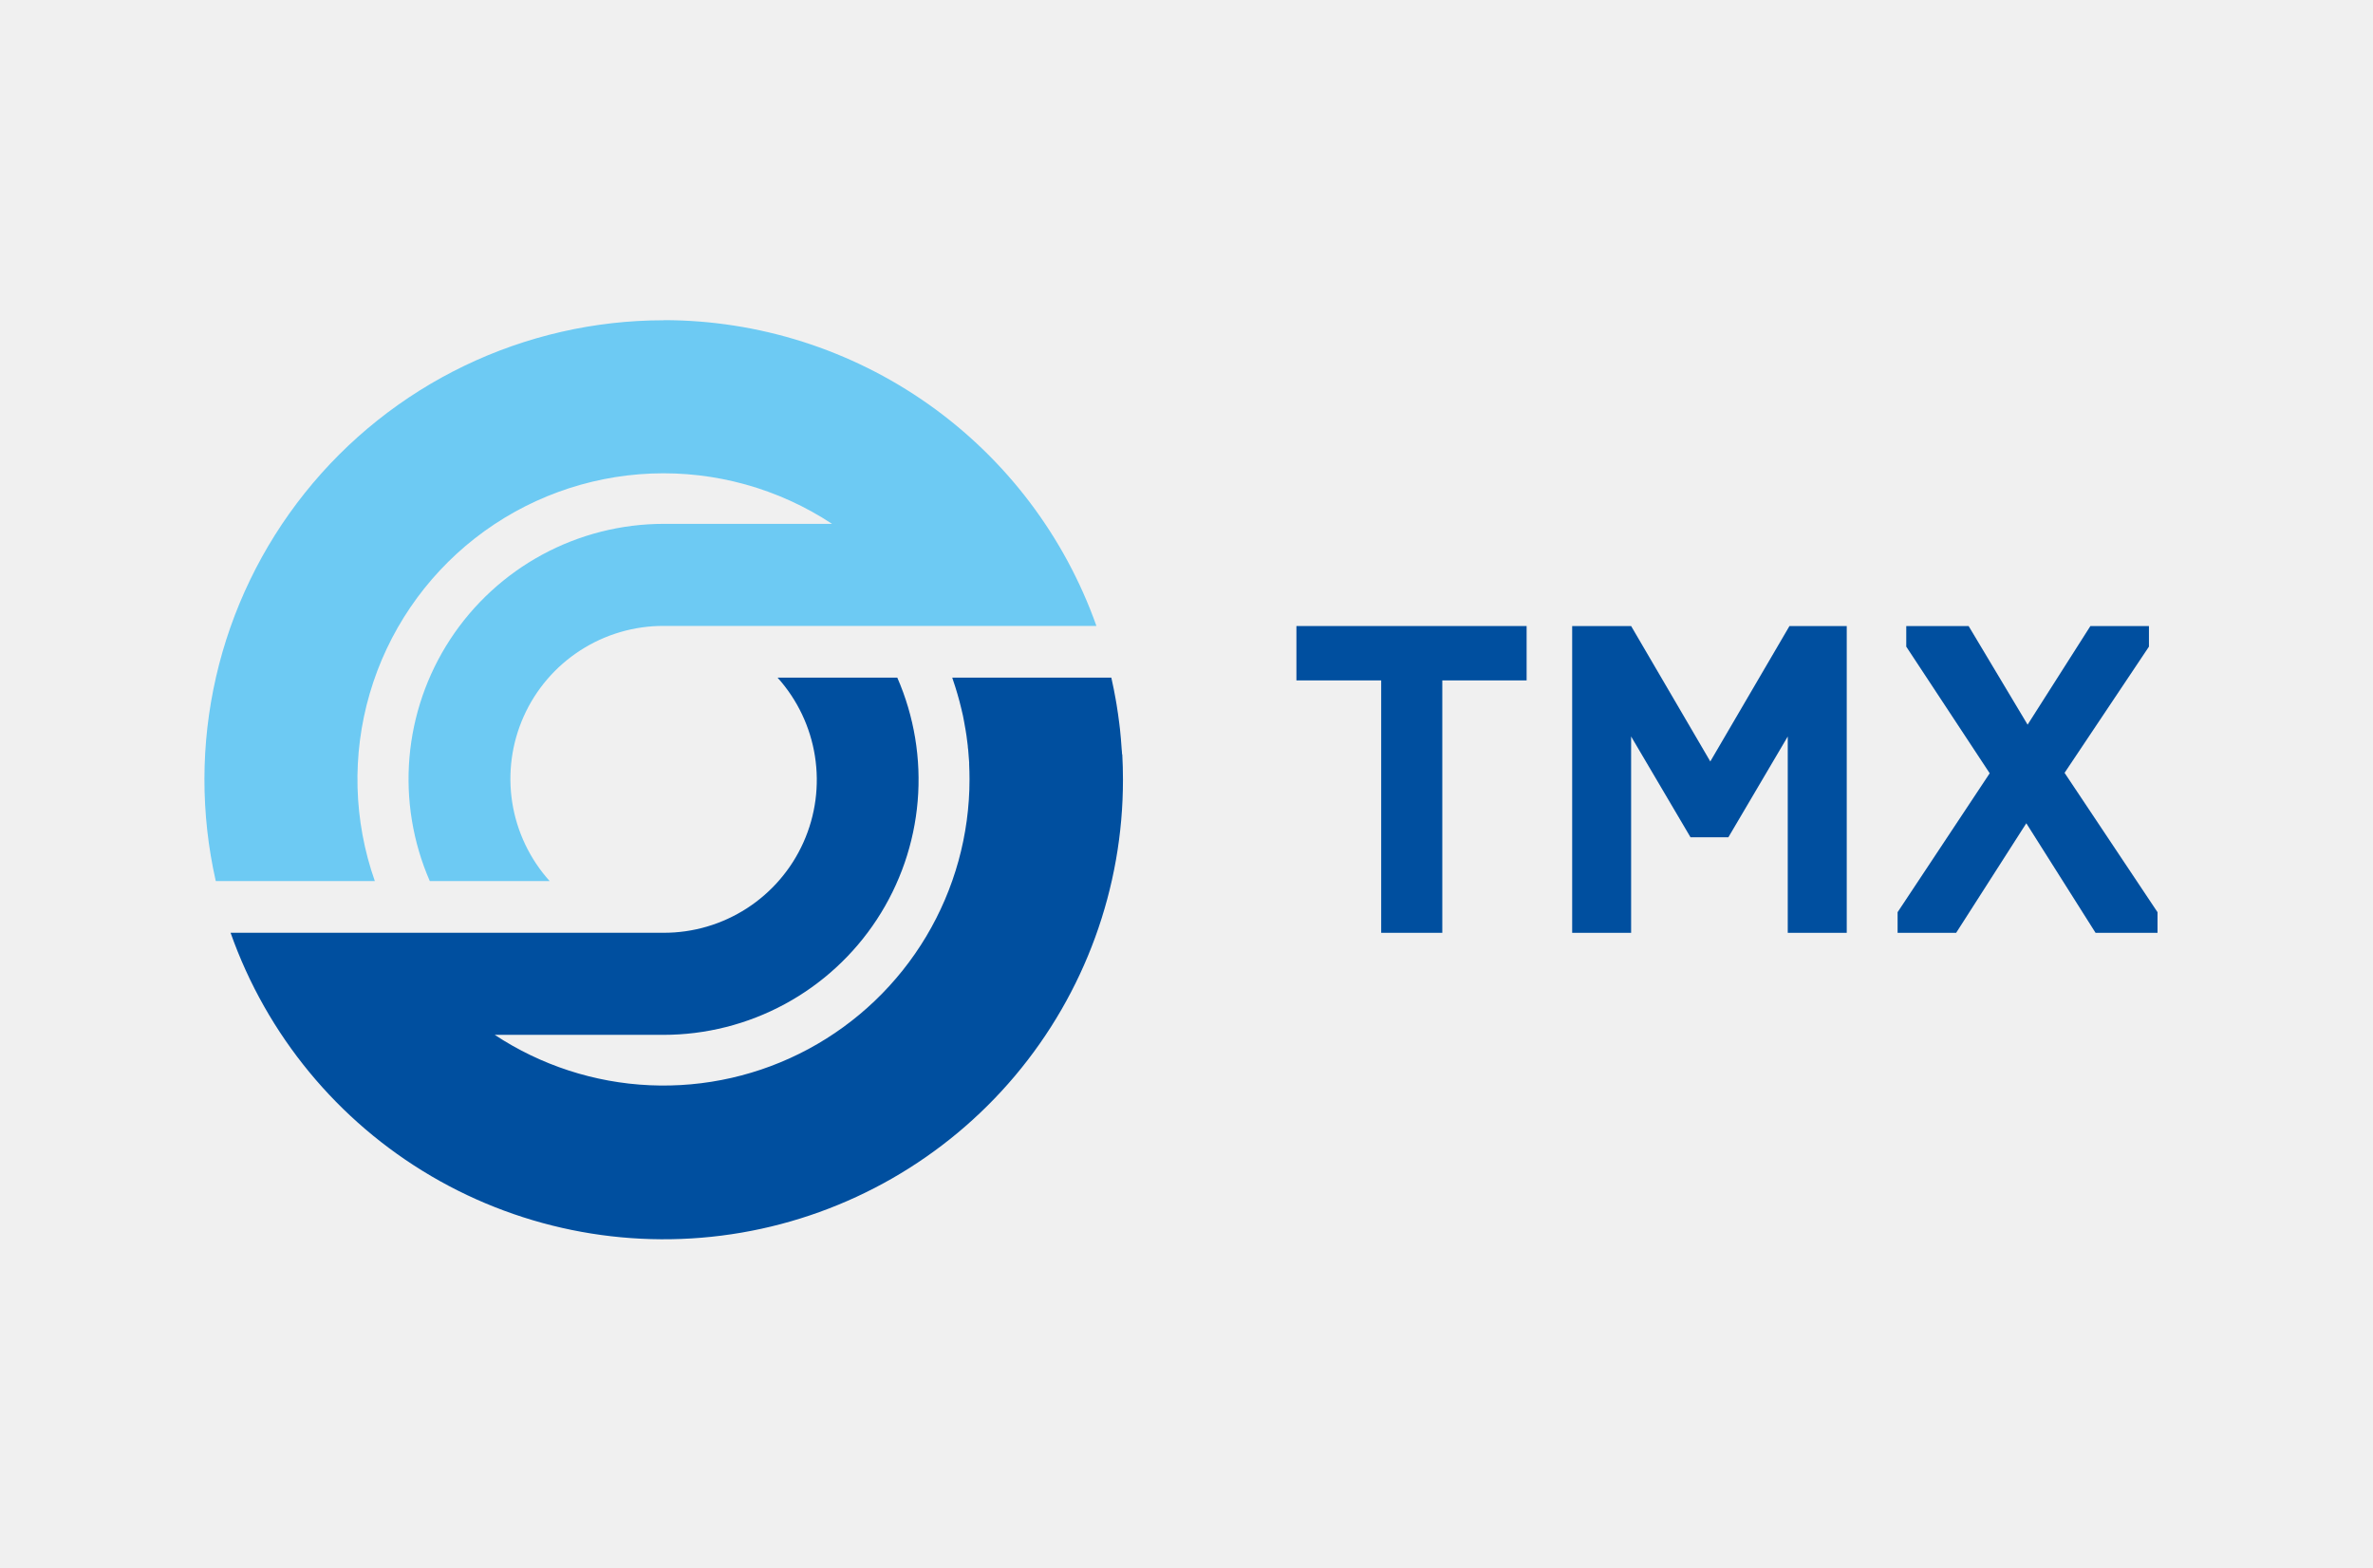
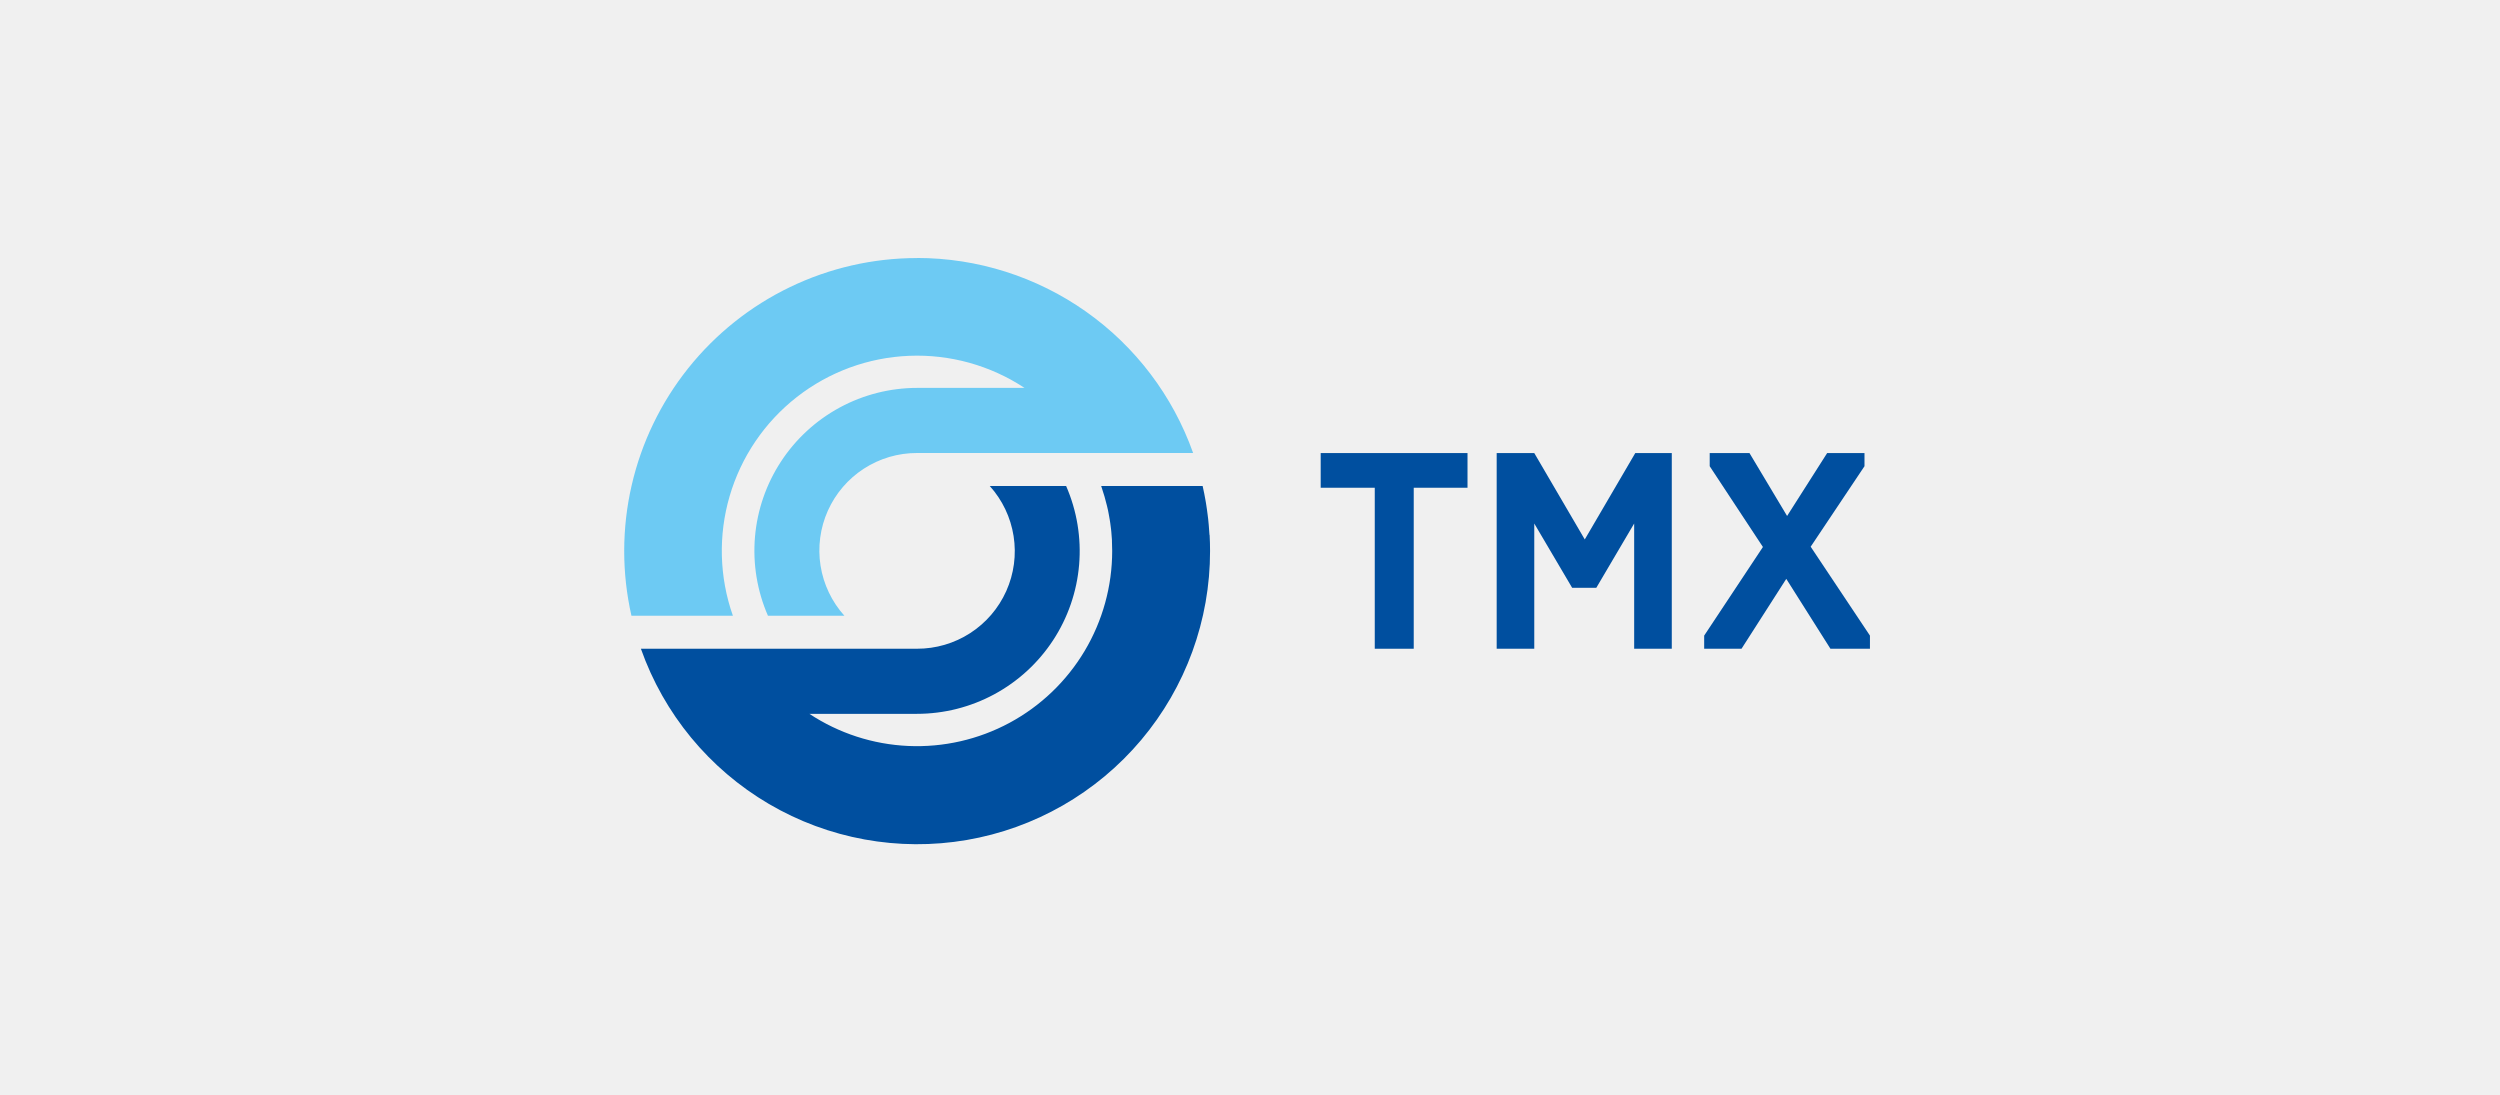
- <svg xmlns="http://www.w3.org/2000/svg" width="112" height="74" viewBox="0 0 112 74" fill="none">
-   <path d="M65.189 32.115H61.188V29.549H72.053V32.115H68.073V44.029H65.189V32.115Z" fill="#004F9F" />
-   <path d="M79.788 39.519L76.985 34.762V44.029H74.203V29.549H76.985L80.722 35.941L84.459 29.549H87.162V44.029H84.378V34.762L81.575 39.519H79.788Z" fill="#004F9F" />
-   <path d="M98.662 29.549L95.698 34.204L92.914 29.549H89.971V30.522L93.909 36.499L89.562 43.056V44.029H92.326L95.637 38.858L98.905 44.029H101.83V43.056L97.443 36.478L101.425 30.522V29.549H98.662Z" fill="#004F9F" />
-   <path d="M52.959 35.606C52.959 35.522 52.946 35.44 52.94 35.357C52.919 35.044 52.895 34.73 52.861 34.423C52.851 34.328 52.838 34.233 52.827 34.142C52.788 33.842 52.749 33.545 52.699 33.249C52.686 33.16 52.667 33.071 52.652 32.979C52.599 32.681 52.542 32.385 52.475 32.093L52.452 31.984H44.944L44.976 32.085C45.13 32.535 45.265 32.995 45.375 33.462C45.4 33.57 45.426 33.678 45.451 33.788C45.476 33.898 45.489 33.978 45.506 34.079C45.533 34.21 45.555 34.339 45.576 34.472C45.592 34.556 45.603 34.641 45.616 34.726C45.637 34.88 45.656 35.034 45.675 35.188C45.675 35.254 45.688 35.323 45.696 35.391C45.715 35.581 45.73 35.782 45.742 35.982C45.742 36.01 45.742 36.039 45.742 36.067C45.753 36.306 45.759 36.547 45.759 36.791C45.759 39.4 45.052 41.961 43.714 44.201C42.375 46.441 40.455 48.277 38.157 49.514C35.859 50.75 33.269 51.341 30.662 51.223C28.055 51.105 25.529 50.283 23.351 48.845H31.31C33.309 48.845 35.278 48.347 37.037 47.396C38.796 46.445 40.291 45.071 41.386 43.398C42.482 41.725 43.144 39.806 43.312 37.813C43.48 35.821 43.15 33.817 42.35 31.984H36.699C37.633 33.023 38.246 34.31 38.463 35.689C38.681 37.069 38.493 38.482 37.922 39.757C37.352 41.032 36.424 42.114 35.251 42.872C34.078 43.63 32.71 44.032 31.313 44.027H10.883C12.585 48.853 15.939 52.92 20.351 55.511C24.764 58.101 29.95 59.047 34.993 58.181C40.035 57.315 44.609 54.694 47.905 50.78C51.201 46.866 53.006 41.913 53.001 36.796C53.001 36.395 52.99 35.998 52.969 35.606" fill="#004F9F" />
-   <path d="M31.318 15.117C28.065 15.118 24.854 15.852 21.922 17.263C18.991 18.674 16.415 20.727 14.386 23.269C12.356 25.812 10.924 28.778 10.197 31.949C9.47 35.12 9.466 38.414 10.184 41.586H17.691C16.686 38.733 16.602 35.636 17.451 32.733C18.3 29.829 20.039 27.265 22.423 25.402C24.806 23.54 27.715 22.473 30.738 22.351C33.76 22.23 36.745 23.06 39.27 24.726H31.325C29.326 24.727 27.358 25.225 25.599 26.176C23.841 27.127 22.346 28.501 21.251 30.174C20.156 31.847 19.494 33.766 19.325 35.758C19.157 37.75 19.486 39.753 20.285 41.586H25.942C25.008 40.548 24.395 39.261 24.177 37.882C23.96 36.502 24.148 35.089 24.718 33.814C25.288 32.539 26.215 31.457 27.388 30.699C28.561 29.941 29.929 29.539 31.325 29.543H51.748C50.251 25.322 47.483 21.668 43.825 19.083C40.166 16.499 35.797 15.111 31.318 15.111" fill="#6DCAF3" />
+ <svg xmlns="http://www.w3.org/2000/svg" width="185" height="81" viewBox="0 0 185 81" fill="none">
+   <g clip-path="url(#clip0_636_3215)">
+     <path d="M101.732 36.093H97.731V33.527H108.596V36.093H104.616V48.007H101.732V36.093Z" fill="#004F9F" />
+     <path d="M116.339 43.497L113.536 38.74V48.007H110.754V33.527H113.536L117.273 39.919L121.01 33.527H123.712V48.007H120.928V38.74L118.126 43.497H116.339Z" fill="#004F9F" />
+     <path d="M135.209 33.527L132.245 38.182L129.461 33.527H126.518V34.5L130.456 40.477L126.109 47.035V48.007H128.872L132.184 42.836L135.452 48.007H138.376V47.035L133.99 40.457L137.972 34.5V33.527H135.209Z" fill="#004F9F" />
+     <path d="M89.502 39.584C89.502 39.501 89.489 39.419 89.483 39.335C89.463 39.022 89.438 38.709 89.404 38.401C89.394 38.306 89.381 38.211 89.369 38.12C89.331 37.82 89.292 37.524 89.242 37.228C89.229 37.138 89.21 37.049 89.195 36.958C89.142 36.66 89.085 36.364 89.018 36.071L88.995 35.963H81.487L81.519 36.063C81.673 36.514 81.808 36.973 81.918 37.44C81.943 37.548 81.969 37.657 81.994 37.767C82.019 37.877 82.032 37.957 82.049 38.057C82.076 38.188 82.098 38.318 82.119 38.45C82.135 38.534 82.146 38.62 82.159 38.705C82.18 38.859 82.199 39.013 82.218 39.166C82.218 39.233 82.231 39.301 82.239 39.37C82.258 39.559 82.273 39.761 82.284 39.96C82.284 39.989 82.284 40.017 82.284 40.046C82.296 40.285 82.302 40.526 82.302 40.769C82.302 43.379 81.595 45.94 80.257 48.18C78.918 50.42 76.998 52.256 74.7 53.492C72.402 54.728 69.812 55.319 67.205 55.201C64.598 55.084 62.072 54.262 59.894 52.824H67.853C69.852 52.824 71.821 52.326 73.58 51.375C75.339 50.424 76.834 49.05 77.93 47.377C79.025 45.704 79.687 43.785 79.855 41.792C80.023 39.799 79.692 37.796 78.893 35.963H73.242C74.176 37.001 74.789 38.288 75.006 39.668C75.224 41.048 75.036 42.461 74.465 43.736C73.895 45.011 72.967 46.093 71.794 46.851C70.621 47.609 69.253 48.01 67.856 48.006H47.426C49.128 52.831 52.482 56.899 56.894 59.489C61.306 62.079 66.493 63.025 71.536 62.16C76.578 61.294 81.152 58.672 84.448 54.758C87.744 50.845 89.549 45.891 89.544 40.775C89.544 40.373 89.533 39.977 89.512 39.584" fill="#004F9F" />
+     <path d="M67.861 19.096C64.608 19.097 61.396 19.83 58.465 21.242C55.534 22.653 52.958 24.706 50.929 27.248C48.899 29.79 47.467 32.757 46.74 35.928C46.013 39.098 46.008 42.392 46.727 45.565H54.234C53.229 42.711 53.145 39.615 53.994 36.711C54.843 33.807 56.582 31.244 58.966 29.381C61.349 27.518 64.258 26.451 67.281 26.33C70.303 26.208 73.288 27.039 75.813 28.704H67.868C65.869 28.705 63.901 29.204 62.142 30.155C60.384 31.106 58.889 32.48 57.794 34.153C56.699 35.825 56.037 37.744 55.868 39.736C55.7 41.729 56.029 43.732 56.828 45.565H62.485C61.551 44.527 60.938 43.24 60.72 41.86C60.503 40.481 60.691 39.068 61.261 37.793C61.831 36.518 62.758 35.436 63.931 34.678C65.104 33.919 66.472 33.518 67.868 33.522H88.291C86.794 29.3 84.026 25.646 80.368 23.062C76.709 20.478 72.34 19.09 67.861 19.09" fill="#6DCAF3" />
+   </g>
+   <defs>
+     <clipPath id="clip0_636_3215">
+       <rect width="111.034" height="73.478" fill="white" transform="translate(36.5469 3.71484)" />
+     </clipPath>
+   </defs>
</svg>
